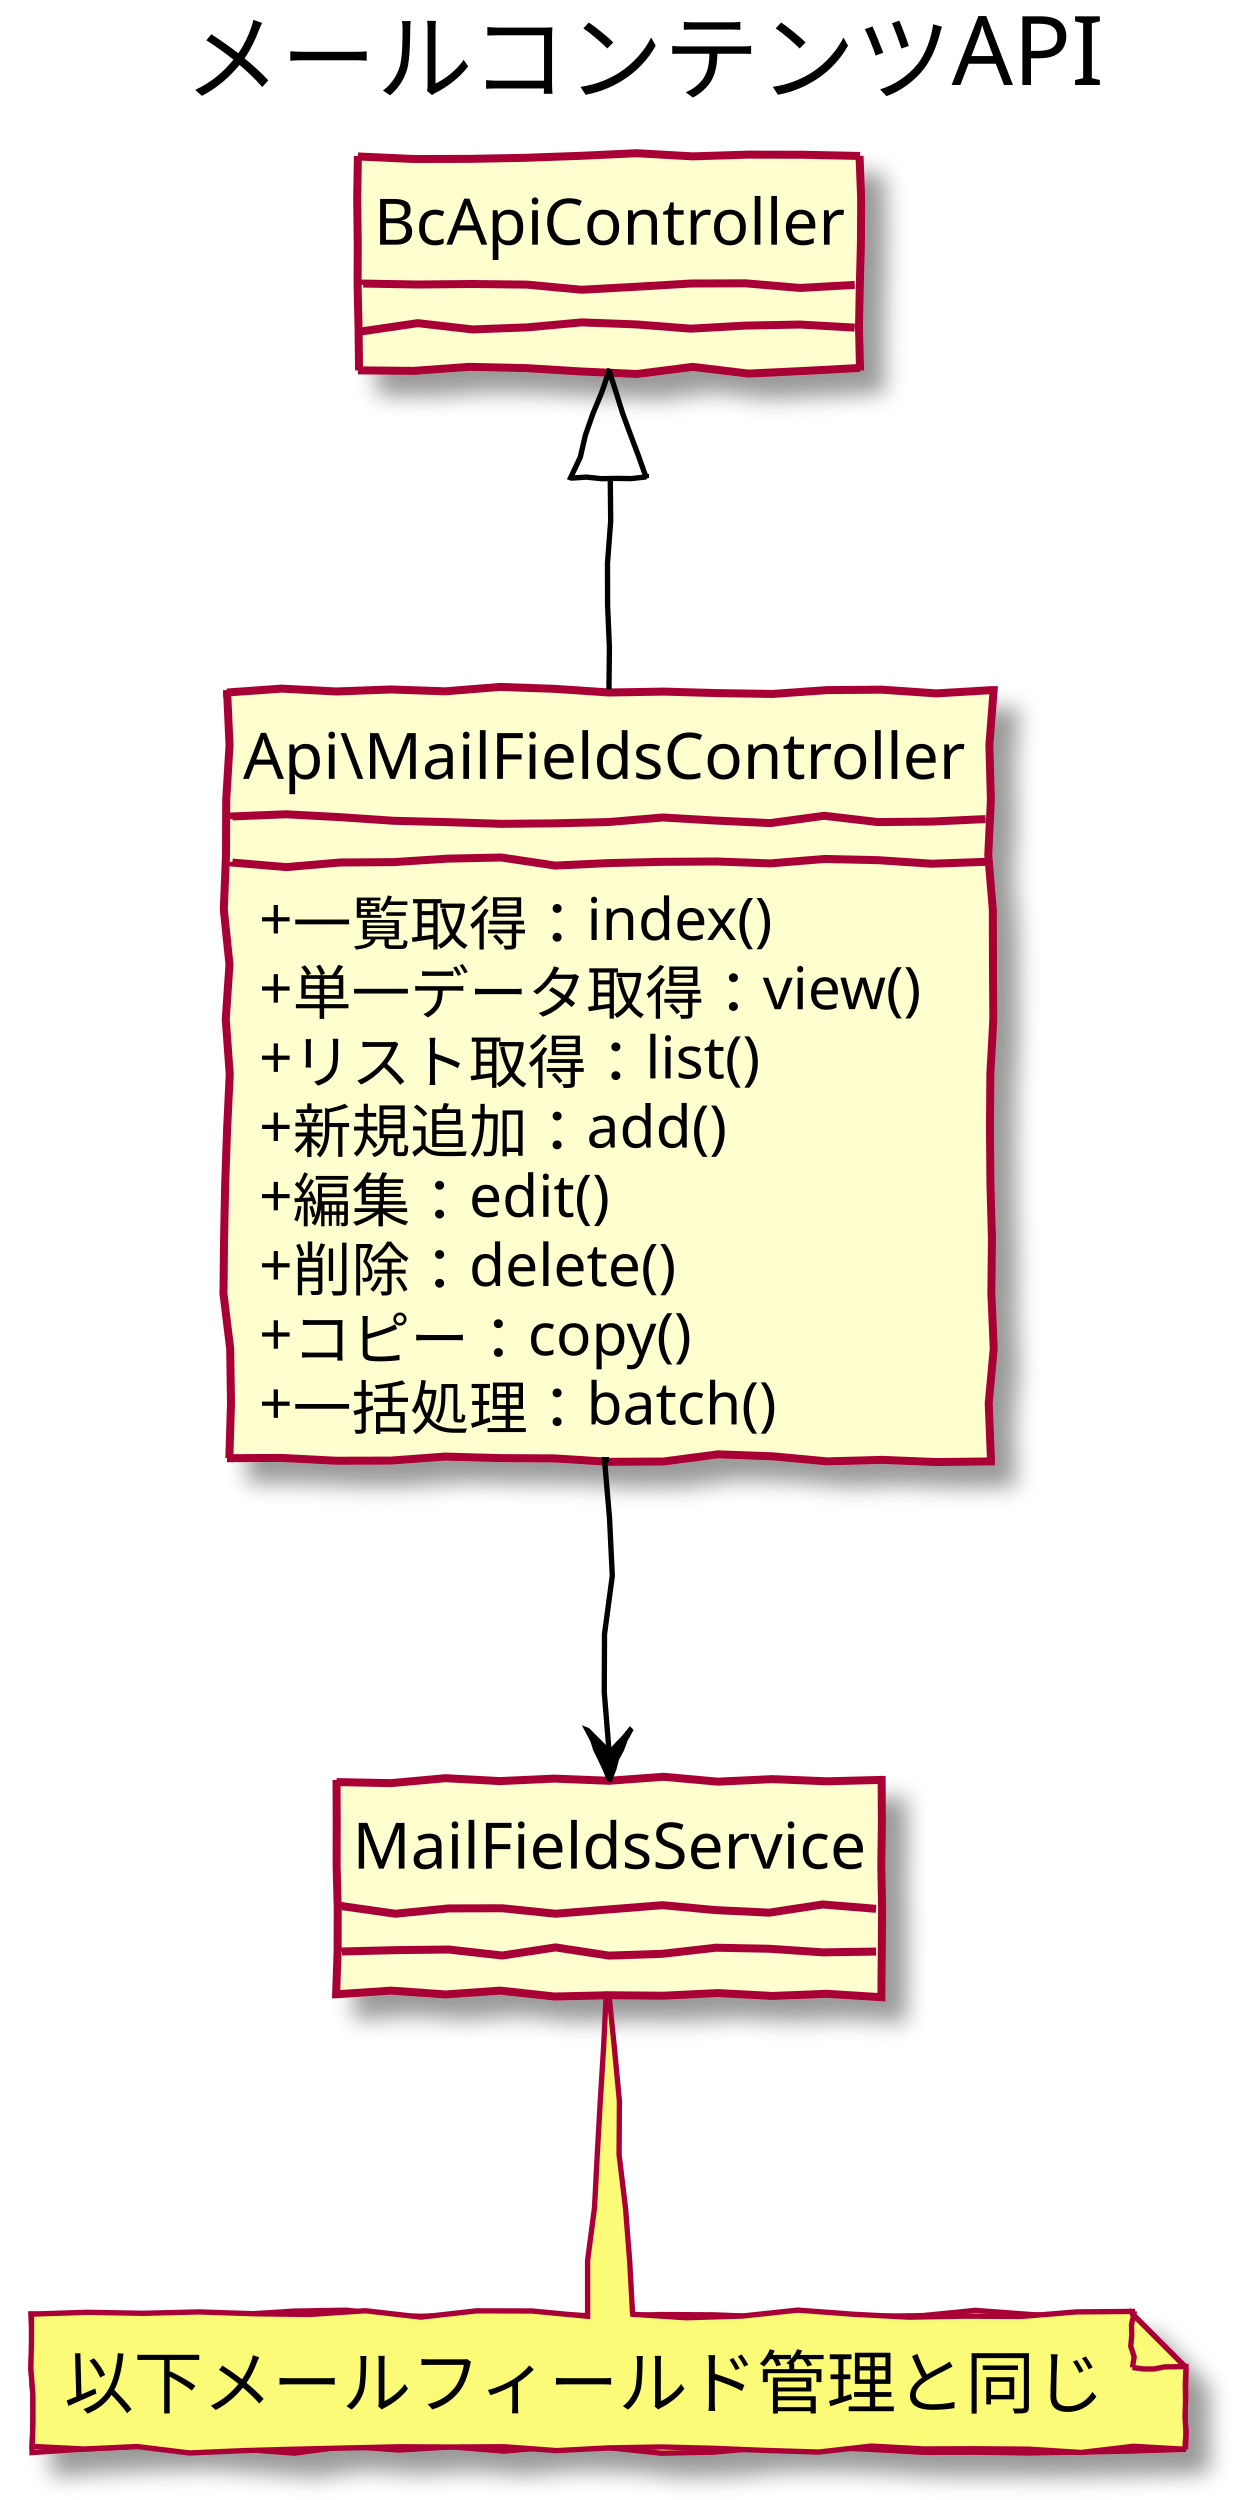
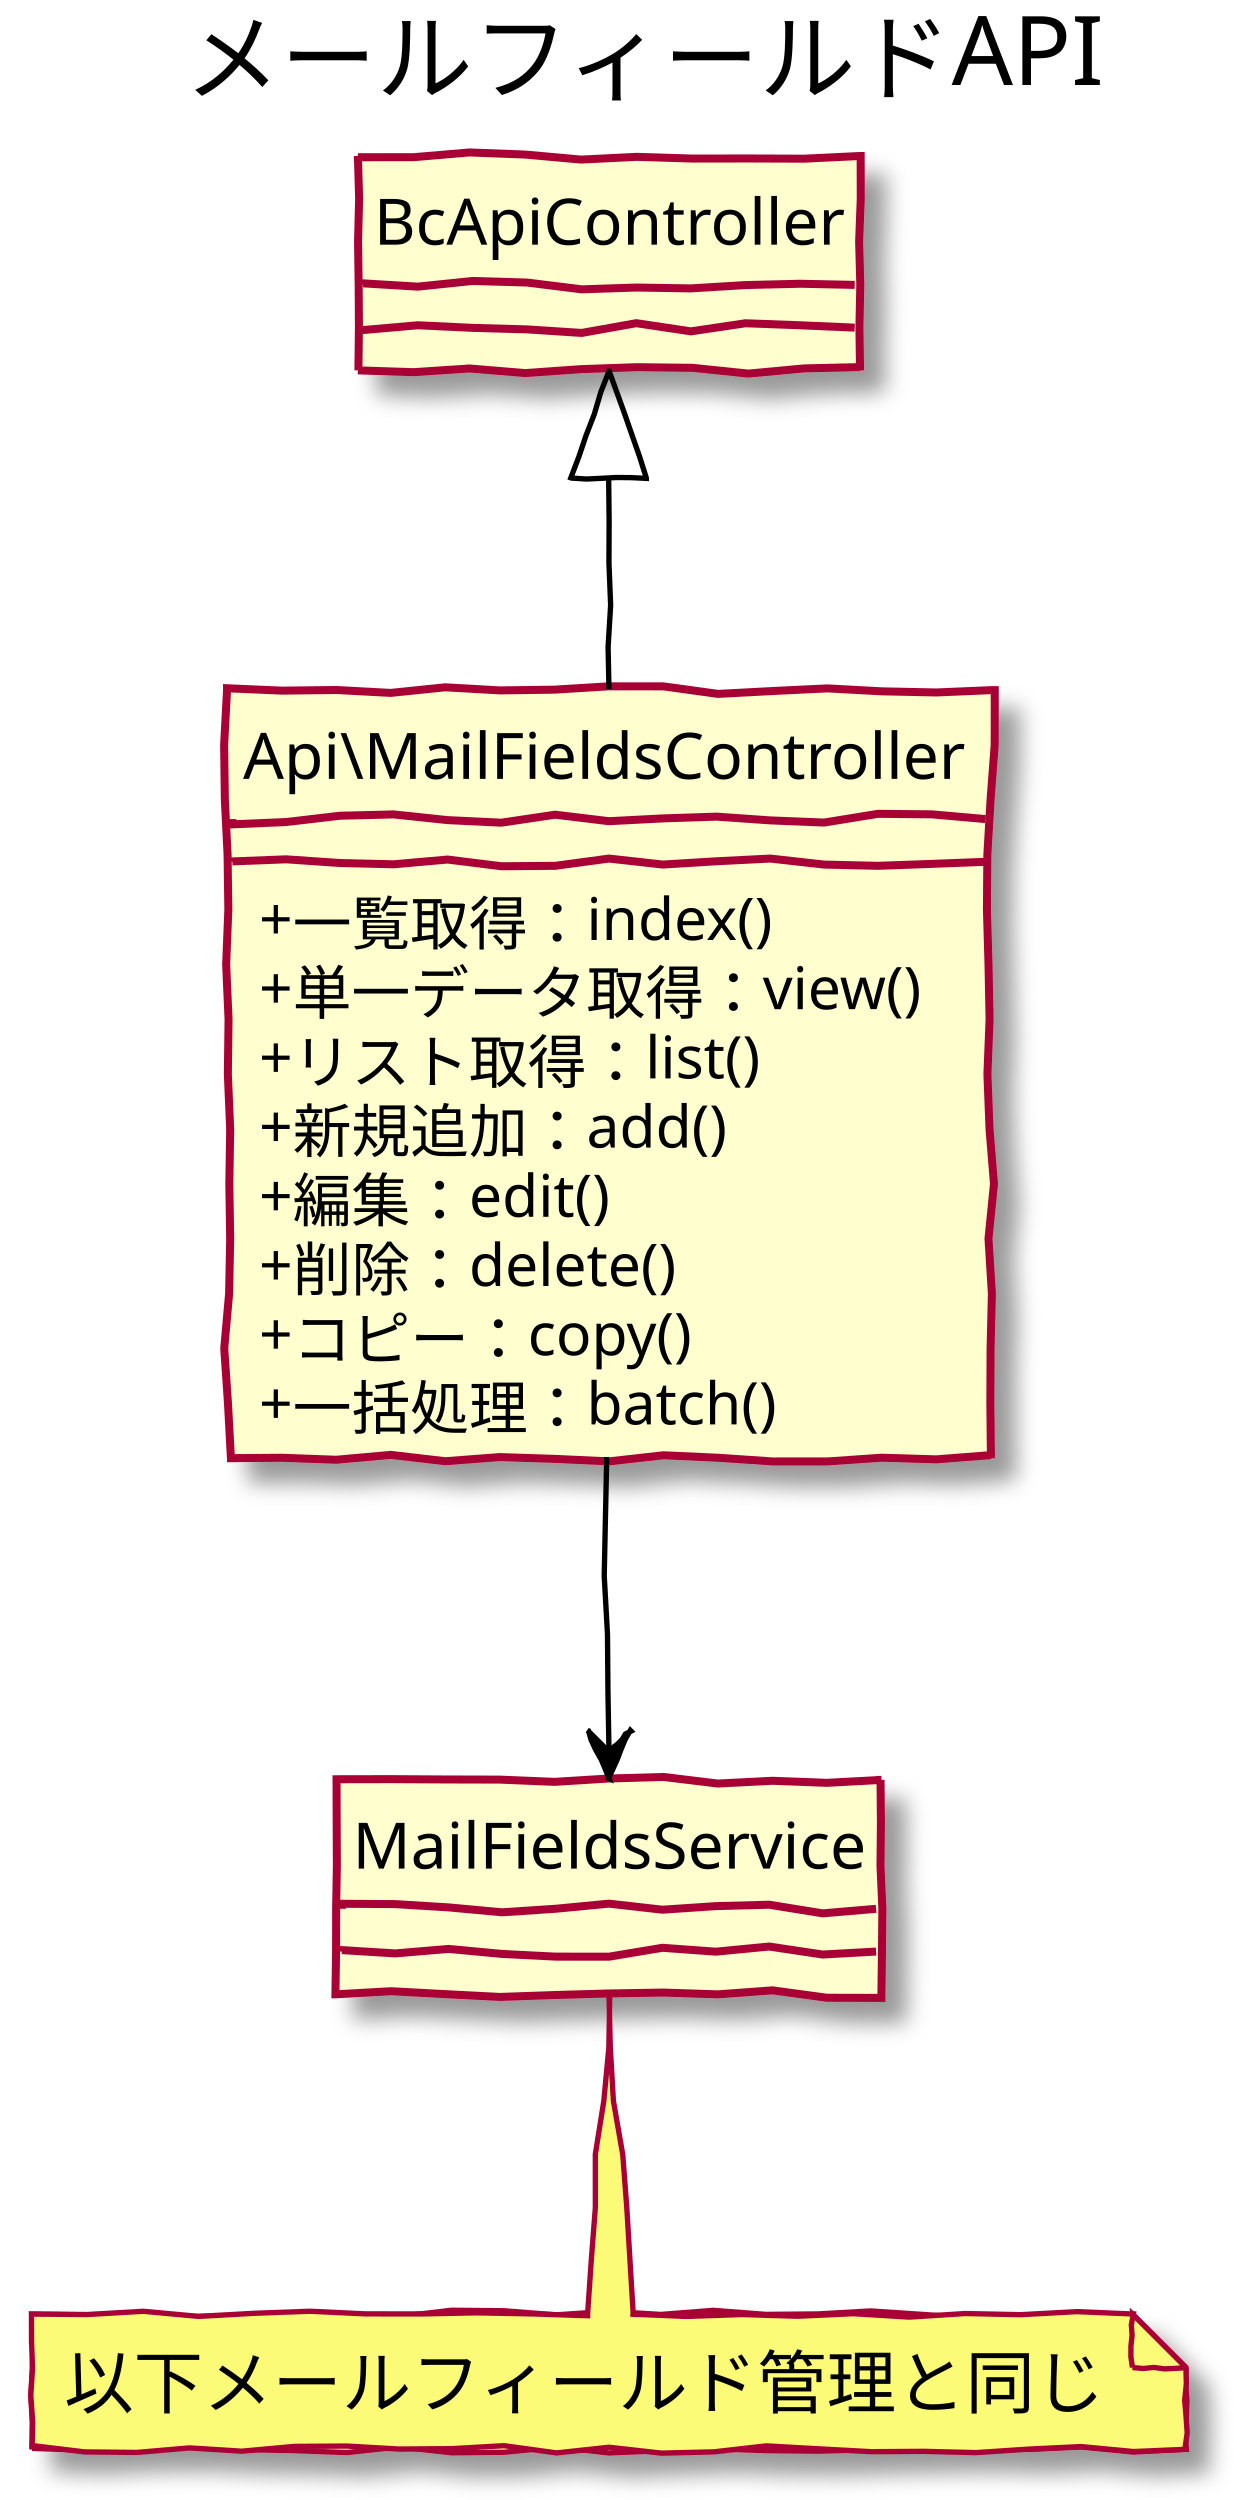
<svg xmlns="http://www.w3.org/2000/svg" contentScriptType="application/ecmascript" contentStyleType="text/css" height="468px" preserveAspectRatio="none" style="width:231px;height:468px;" version="1.1" viewBox="0 0 231 468" width="231px" zoomAndPan="magnify">
  <defs>
-     <filter height="300%" id="flckcif" width="300%" x="-1" y="-1">
+     <filter height="300%" id="fjwvfum" width="300%" x="-1" y="-1">
      <feGaussianBlur result="blurOut" stdDeviation="2.0" />
      <feColorMatrix in="blurOut" result="blurOut2" type="matrix" values="0 0 0 0 0 0 0 0 0 0 0 0 0 0 0 0 0 0 .4 0" />
      <feOffset dx="4.0" dy="4.0" in="blurOut2" result="blurOut3" />
      <feBlend in="SourceGraphic" in2="blurOut3" mode="normal" />
    </filter>
  </defs>
  <g>
-     <text fill="#000000" font-family="sans-serif" font-size="18" lengthAdjust="spacingAndGlyphs" textLength="171" x="34.5" y="17.402">メールコンテンツAPI</text>
-     <polygon fill="#FEFECE" filter="url(#flckcif)" points="42.5,129.199,42.5,129.64,52.714,128.907,62.929,129.446,73.143,129.067,83.357,129.417,93.571,128.591,103.786,128.947,114,129.636,124.214,129.467,134.429,129.751,144.643,129.905,154.857,129.185,165.071,129.107,175.286,129.804,185.5,129.199,186.008,129.199,185.214,139.469,185.497,149.738,185.004,160.008,185.856,170.277,185.886,180.547,185.95,190.816,185.397,201.086,185.322,211.356,185.411,221.625,185.691,231.894,185.583,242.164,186.029,252.434,185.088,262.703,185.5,272.973,185.5,273.58,175.286,273.697,165.071,273.287,154.857,273.571,144.643,272.624,134.429,272.25,124.214,273.596,114,273.656,103.786,273.01,93.571,272.957,83.357,272.671,73.143,273.423,62.929,273.45,52.714,272.924,42.5,272.973,42.928,272.973,43.241,262.703,43.089,252.434,41.831,242.164,41.945,231.894,42.154,221.625,42.515,211.356,43.005,201.086,42.259,190.816,42.959,180.547,41.893,170.277,42.308,160.008,42.347,149.738,42.969,139.469,42.5,129.199" style="stroke: #A80036; stroke-width: 1.5;" />
+     <text fill="#000000" font-family="sans-serif" font-size="18" lengthAdjust="spacingAndGlyphs" textLength="171" x="34.5" y="17.402">メールフィールドAPI</text>
+     <polygon fill="#FEFECE" filter="url(#fjwvfum)" points="42.5,129.199,42.5,128.84,52.714,129.287,62.929,129.166,73.143,129.711,83.357,128.661,93.571,129.244,103.786,129.104,114,128.476,124.214,128.489,134.429,129.898,144.643,129.358,154.857,128.866,165.071,129.417,175.286,129.629,185.5,129.199,186.216,129.199,186.204,139.469,185.431,149.738,184.833,160.008,184.754,170.277,185.048,180.547,185.249,190.816,184.845,201.086,185.239,211.356,186.072,221.625,185.044,231.894,185.683,242.164,185.437,252.434,185.393,262.703,185.5,272.973,185.5,272.397,175.286,273.193,165.071,272.882,154.857,273.581,144.643,273.582,134.429,272.892,124.214,272.424,114,273.57,103.786,273.096,93.571,272.765,83.357,273.541,73.143,272.354,62.929,273.267,52.714,272.891,42.5,272.973,43.228,272.973,42.677,262.703,41.979,252.434,42.89,242.164,43.09,231.894,42.932,221.625,43.09,211.356,42.653,201.086,42.785,190.816,42.338,180.547,42.744,170.277,42.602,160.008,42.094,149.738,41.955,139.469,42.5,129.199" style="stroke: #A80036; stroke-width: 1.5;" />
    <text fill="#000000" font-family="sans-serif" font-size="12" lengthAdjust="spacingAndGlyphs" textLength="137" x="45.5" y="145.801">Api\MailFieldsController</text>
-     <path d="M43.5,153.332 L43.5,152.835 L53.571,152.435 L63.643,152.971 L73.714,153.652 L83.786,153.903 L93.857,154.226 L103.929,154.125 L114,153.885 L124.071,153.034 L134.143,153.617 L144.214,154.085 L154.286,152.715 L164.357,153.892 L174.429,153.797 L184.5,153.332 " fill="#FEFECE" style="stroke: #A80036; stroke-width: 1.5;" />
-     <path d="M43.5,161.332 L43.5,161.476 L53.571,162.324 L63.643,161.462 L73.714,161.387 L83.786,160.735 L93.857,160.524 L103.929,162.036 L114,161.567 L124.071,161.336 L134.143,161.272 L144.214,161.628 L154.286,160.802 L164.357,161.021 L174.429,161.69 L184.5,161.332 " fill="#FEFECE" style="stroke: #A80036; stroke-width: 1.5;" />
+     <path d="M43.5,153.332 L43.5,154.318 L53.571,153.886 L63.643,152.707 L73.714,152.458 L83.786,153.525 L93.857,154.006 L103.929,152.511 L114,153.728 L124.071,153.206 L134.143,152.875 L144.214,153.578 L154.286,153.983 L164.357,152.347 L174.429,152.445 L184.5,153.332 " fill="#FEFECE" style="stroke: #A80036; stroke-width: 1.5;" />
+     <path d="M43.5,161.332 L43.5,161.257 L53.571,160.865 L63.643,161.556 L73.714,161.796 L83.786,160.906 L93.857,162.161 L103.929,162.084 L114,160.722 L124.071,161.844 L134.143,161.229 L144.214,160.722 L154.286,161.849 L164.357,162.082 L174.429,161.719 L184.5,161.332 " fill="#FEFECE" style="stroke: #A80036; stroke-width: 1.5;" />
    <text fill="#000000" font-family="sans-serif" font-size="11" lengthAdjust="spacingAndGlyphs" textLength="102" x="48.5" y="175.967">+一覧取得：index()</text>
    <text fill="#000000" font-family="sans-serif" font-size="11" lengthAdjust="spacingAndGlyphs" textLength="128" x="48.5" y="188.922">+単一データ取得：view()</text>
    <text fill="#000000" font-family="sans-serif" font-size="11" lengthAdjust="spacingAndGlyphs" textLength="99" x="48.5" y="201.877">+リスト取得：list()</text>
    <text fill="#000000" font-family="sans-serif" font-size="11" lengthAdjust="spacingAndGlyphs" textLength="92" x="48.5" y="214.832">+新規追加：add()</text>
    <text fill="#000000" font-family="sans-serif" font-size="11" lengthAdjust="spacingAndGlyphs" textLength="70" x="48.5" y="227.787">+編集：edit()</text>
    <text fill="#000000" font-family="sans-serif" font-size="11" lengthAdjust="spacingAndGlyphs" textLength="82" x="48.5" y="240.742">+削除：delete()</text>
    <text fill="#000000" font-family="sans-serif" font-size="11" lengthAdjust="spacingAndGlyphs" textLength="87" x="48.5" y="253.697">+コピー：copy()</text>
    <text fill="#000000" font-family="sans-serif" font-size="11" lengthAdjust="spacingAndGlyphs" textLength="102" x="48.5" y="266.652">+一括処理：batch()</text>
-     <polygon fill="#FEFECE" filter="url(#flckcif)" points="63,333.199,63,333.604,73.2,333.805,83.4,332.875,93.6,333.421,103.8,332.957,114,333.362,124.2,332.614,134.4,333.528,144.6,333.053,154.8,333.461,165,333.199,165.042,333.199,165.088,341.226,164.984,349.252,165.128,357.279,165.068,365.305,165,373.332,165,373.878,154.8,373.243,144.6,373.644,134.4,373.099,124.2,373.6,114,373.512,103.8,373.748,93.6,372.645,83.4,373.363,73.2,372.642,63,373.332,62.922,373.332,63.198,365.305,63.221,357.279,63.015,349.252,63.028,341.226,63,333.199" style="stroke: #A80036; stroke-width: 1.5;" />
+     <polygon fill="#FEFECE" filter="url(#fjwvfum)" points="63,333.199,63,333.075,73.2,333.055,83.4,333.115,93.6,333.143,103.8,333.565,114,332.935,124.2,332.646,134.4,333.879,144.6,333.361,154.8,333.746,165,333.199,164.835,333.199,164.908,341.226,164.828,349.252,165.178,357.279,165.105,365.305,165,373.332,165,374.005,154.8,373.978,144.6,372.592,134.4,373.343,124.2,373.008,114,373.176,103.8,373.47,93.6,373.826,83.4,373.306,73.2,372.754,63,373.332,62.791,373.332,62.916,365.305,62.923,357.279,63.06,349.252,63.026,341.226,63,333.199" style="stroke: #A80036; stroke-width: 1.5;" />
    <text fill="#000000" font-family="sans-serif" font-size="12" lengthAdjust="spacingAndGlyphs" textLength="96" x="66" y="349.801">MailFieldsService</text>
-     <path d="M64,357.332 L64,356.829 L74,358.253 L84,357.254 L94,357.223 L104,358.252 L114,357.443 L124,356.649 L134,357.575 L144,358.051 L154,356.52 L164,357.332 " fill="#FEFECE" style="stroke: #A80036; stroke-width: 1.5;" />
-     <path d="M64,365.332 L64,365.318 L74,365.066 L84,364.953 L94,366.075 L104,364.556 L114,366.091 L124,365.756 L134,364.613 L144,364.806 L154,365.482 L164,365.332 " fill="#FEFECE" style="stroke: #A80036; stroke-width: 1.5;" />
-     <polygon fill="#FEFECE" filter="url(#flckcif)" points="67,29.199,67,29.289,77.444,29.766,87.889,29.739,98.333,29.542,108.778,29.165,119.222,28.681,129.667,29.271,140.111,28.944,150.556,28.971,161,29.199,160.902,29.199,161.211,37.226,161.171,45.252,160.961,53.279,160.808,61.306,161,69.332,161,68.877,150.556,69.441,140.111,69.935,129.667,68.68,119.222,70.012,108.778,69.539,98.333,68.902,87.889,68.673,77.444,69.428,67,69.332,67.215,69.332,67.117,61.306,66.943,53.279,66.968,45.252,66.864,37.226,67,29.199" style="stroke: #A80036; stroke-width: 1.5;" />
+     <path d="M64,357.332 L64,356.385 L74,356.45 L84,357.064 L94,357.984 L104,357.322 L114,356.364 L124,357.497 L134,356.826 L144,356.565 L154,358.179 L164,357.332 " fill="#FEFECE" style="stroke: #A80036; stroke-width: 1.5;" />
+     <path d="M64,365.332 L64,365.061 L74,365.677 L84,364.839 L94,365.777 L104,366.28 L114,366.292 L124,364.627 L134,365.353 L144,364.391 L154,365.888 L164,365.332 " fill="#FEFECE" style="stroke: #A80036; stroke-width: 1.5;" />
+     <polygon fill="#FEFECE" filter="url(#fjwvfum)" points="67,29.199,67,29.435,77.444,29.425,87.889,28.538,98.333,28.935,108.778,29.875,119.222,29.359,129.667,29.683,140.111,29.666,150.556,29.707,161,29.199,161.116,29.199,161.132,37.226,160.828,45.252,161.049,53.279,160.883,61.306,161,69.332,161,68.719,150.556,68.963,140.111,69.939,129.667,68.859,119.222,68.735,108.778,69.104,98.333,69.841,87.889,68.98,77.444,69.672,67,69.332,67.092,69.332,67.191,61.306,67.14,53.279,67.028,45.252,67.227,37.226,67,29.199" style="stroke: #A80036; stroke-width: 1.5;" />
    <text fill="#000000" font-family="sans-serif" font-size="12" lengthAdjust="spacingAndGlyphs" textLength="88" x="70" y="45.801">BcApiController</text>
-     <path d="M68,53.332 L68,53.085 L78.222,53.26 L88.444,53.164 L98.667,53.282 L108.889,54.243 L119.111,53.679 L129.333,53.074 L139.556,53.037 L149.778,53.905 L160,53.332 " fill="#FEFECE" style="stroke: #A80036; stroke-width: 1.5;" />
-     <path d="M68,61.332 L68,61.99 L78.222,60.495 L88.444,61.67 L98.667,61.286 L108.889,60.351 L119.111,60.731 L129.333,61.527 L139.556,60.952 L149.778,60.756 L160,61.332 " fill="#FEFECE" style="stroke: #A80036; stroke-width: 1.5;" />
-     <polygon fill="#FBFB77" filter="url(#flckcif)" points="6,433.199,5.791,433.199,6.053,438.261,5.779,443.323,6.162,448.385,6.173,453.448,6,458.51,6,459.125,15.818,458.459,25.636,457.974,35.455,457.789,45.273,458.499,55.091,459.242,64.909,457.93,74.727,458.654,84.546,458.05,94.364,458.863,104.182,457.985,114,458.207,123.818,459.246,133.636,459.048,143.454,458.158,153.273,458.097,163.091,458.524,172.909,459.075,182.727,459.053,192.546,459.202,202.364,459.032,212.182,458.828,222,458.51,221.932,458.51,222.037,455.448,221.832,452.385,221.943,449.323,221.951,446.261,222,443.199,222.082,443.281,220.158,441.357,218.008,439.208,216.014,437.213,213.997,435.197,212,433.199,212,433.499,202.19,433.878,192.381,433.237,182.571,432.5,172.762,433.479,162.952,433.642,153.143,433.509,143.333,433.719,133.524,433.334,123.714,433.283,113.905,433.558,104.095,433.337,94.286,432.989,84.476,433.552,74.667,433.635,64.857,432.468,55.048,432.639,45.238,433.267,35.429,432.968,25.619,433.757,15.809,433.792,6,433.199" style="stroke: #A80036; stroke-width: 1.0;" />
-     <polygon fill="#FBFB77" points="6,433.199,5.89,433.199,5.889,438.261,5.776,443.323,6.163,448.385,6.176,453.448,6,458.51,6,457.97,15.818,458.452,25.636,457.992,35.455,459.194,45.273,458.768,55.091,458.49,64.909,458.26,74.727,458.038,84.546,458.082,94.364,458.024,104.182,458.753,114,458.241,123.818,458.07,133.636,458.328,143.454,458.724,153.273,459.02,163.091,457.906,172.909,458.442,182.727,458.405,192.546,458.481,202.364,459.103,212.182,457.943,222,458.51,221.814,458.51,221.996,455.448,221.842,452.385,221.93,449.323,221.889,446.261,222,443.199,222.155,443.354,220.095,441.294,217.879,439.078,216.066,437.265,213.857,435.056,212,433.199,212,432.7,201.556,432.786,191.111,433.641,180.667,433.579,170.222,433.773,159.778,433.228,149.333,432.453,138.889,433.567,128.444,433.884,118,433.199,118.422,433.228,117.877,423.267,117.091,413.291,115.89,403.287,115.957,393.368,115.017,383.381,114,373.389,113.486,373.355,112.987,383.334,112.373,393.306,111.811,403.282,111.291,413.26,109.997,423.186,110,433.199,110,433.606,99.6,432.619,89.2,432.587,78.8,433.763,68.4,432.57,58,433.268,47.6,433.13,37.2,432.79,26.8,433.051,16.4,432.862,6,433.199" style="stroke: #A80036; stroke-width: 1.0;" />
-     <path d="M212,433.199 L212.256,433.199 L211.819,435.199 L211.862,437.199 L211.674,439.199 L212.311,441.199 L212,443.199 " fill="#FBFB77" style="stroke: #A80036; stroke-width: 1.0;" />
-     <path d="M222,443.199 L222,443.015 L220,443.052 L218,443.079 L216,443.481 L214,443.464 L212,443.199 " fill="#FBFB77" style="stroke: #A80036; stroke-width: 1.0;" />
+     <path d="M68,53.332 L68,53.045 L78.222,53.66 L88.444,52.596 L98.667,52.892 L108.889,54.163 L119.111,53.828 L129.333,53.989 L139.556,53.364 L149.778,53.117 L160,53.332 " fill="#FEFECE" style="stroke: #A80036; stroke-width: 1.5;" />
+     <path d="M68,61.332 L68,61.783 L78.222,60.889 L88.444,61.375 L98.667,61.661 L108.889,62.324 L119.111,60.499 L129.333,62.03 L139.556,60.514 L149.778,60.892 L160,61.332 " fill="#FEFECE" style="stroke: #A80036; stroke-width: 1.5;" />
+     <polygon fill="#FBFB77" filter="url(#fjwvfum)" points="6,433.199,5.926,433.199,6.158,438.261,6.051,443.323,5.776,448.385,6.03,453.448,6,458.51,6,458.332,15.818,458.683,25.636,458.205,35.455,458.137,45.273,458.558,55.091,458.751,64.909,459.121,74.727,458.074,84.546,459.168,94.364,459.071,104.182,458.092,114,459.193,123.818,458.783,133.636,458.402,143.454,458.76,153.273,458.857,163.091,458.6,172.909,458.394,182.727,458.304,192.546,458.536,202.364,458.075,212.182,459.026,222,458.51,222.094,458.51,221.827,455.448,222.101,452.385,222.188,449.323,221.941,446.261,222,443.199,221.893,443.092,220.049,441.248,217.853,439.053,216.04,437.24,214.119,435.318,212,433.199,212,433.86,202.19,433.779,192.381,433.451,182.571,433.938,172.762,433.259,162.952,432.608,153.143,433.168,143.333,433.253,133.524,432.495,123.714,433.261,113.905,432.667,104.095,433.341,94.286,432.569,84.476,432.48,74.667,433.642,64.857,433.837,55.048,433.815,45.238,433.524,35.429,433.663,25.619,433.198,15.809,433.324,6,433.199" style="stroke: #A80036; stroke-width: 1.0;" />
+     <polygon fill="#FBFB77" points="6,433.199,5.888,433.199,5.896,438.261,6.098,443.323,5.765,448.385,6.124,453.448,6,458.51,6,457.805,15.818,458.993,25.636,459.094,35.455,458.248,45.273,458.864,55.091,457.964,64.909,457.899,74.727,458.462,84.546,458.389,94.364,457.833,104.182,459.185,114,458.124,123.818,459.224,133.636,458.986,143.454,457.864,153.273,458.423,163.091,458.954,172.909,458.891,182.727,459.128,192.546,458.474,202.364,457.998,212.182,458.927,222,458.51,221.797,458.51,222.241,455.448,222.029,452.385,221.769,449.323,222.082,446.261,222,443.199,222.069,443.268,220.093,441.292,217.944,439.143,216.034,437.233,213.913,435.112,212,433.199,212,433.178,201.556,432.736,191.111,433.309,180.667,433.094,170.222,433.762,159.778,433.122,149.333,433.599,138.889,433.284,128.444,433.635,118,433.199,118.548,433.236,117.938,423.271,117.339,413.308,116.579,403.333,114.83,393.292,114.25,383.33,114,373.389,114.147,373.399,113.972,383.4,113.03,393.35,111.447,403.257,111.449,413.27,110.679,423.232,110,433.199,110,433.501,99.6,433.161,89.2,432.963,78.8,433.173,68.4,433.157,58,432.664,47.6,433.047,37.2,433.628,26.8,432.672,16.4,433.278,6,433.199" style="stroke: #A80036; stroke-width: 1.0;" />
+     <path d="M212,433.199 L212.166,433.199 L211.786,435.199 L211.927,437.199 L211.711,439.199 L211.7,441.199 L212,443.199 " fill="#FBFB77" style="stroke: #A80036; stroke-width: 1.0;" />
+     <path d="M222,443.199 L222,443.223 L220,443.367 L218,443.455 L216,443.186 L214,443.383 L212,443.199 " fill="#FBFB77" style="stroke: #A80036; stroke-width: 1.0;" />
    <text fill="#000000" font-family="sans-serif" font-size="13" lengthAdjust="spacingAndGlyphs" textLength="195" x="12" y="450.768">以下メールフィールド管理と同じ</text>
-     <path d="M114,273.249 L113.162,273.249 L114.1,284.131 L114.623,295.013 L113.164,305.895 L113.118,316.777 L114,327.659 " fill="none" style="stroke: #000000; stroke-width: 1.0;" />
-     <polygon fill="#000000" points="114,332.929,114.177,333.008,114.898,331.173,115.404,329.242,116.344,327.504,117.037,325.657,118,323.929,117.95,323.879,117.247,324.776,116.501,325.63,115.7,326.429,114.94,327.269,114,327.929,113.846,327.776,113.308,327.237,112.484,326.413,111.722,325.652,110.769,324.699,110,323.929,109.996,323.928,110.993,325.815,111.52,327.494,112.424,329.34,113.291,331.17,114,332.929" style="stroke: #000000; stroke-width: 1.0;" />
-     <path d="M114,89.719 L114.246,89.719 L114.321,97.575 L113.724,105.431 L113.741,113.287 L114.081,121.143 L114,128.999 " fill="none" style="stroke: #000000; stroke-width: 1.0;" />
-     <polygon fill="none" points="107,89.499,106.814,89.434,108.632,85.58,109.596,81.428,110.997,77.428,112.626,73.508,114,69.499,114.081,69.528,115.339,73.478,116.57,77.419,118.055,81.448,119.577,85.491,121,89.499,121,89.273,118.2,89.593,115.4,89.553,112.6,89.61,109.8,89.313,107,89.499" style="stroke: #000000; stroke-width: 1.0;" />
+     <path d="M114,273.249 L113.57,273.249 L113.338,284.131 L113.111,295.013 L113.72,305.895 L113.809,316.777 L114,327.659 " fill="none" style="stroke: #000000; stroke-width: 1.0;" />
+     <polygon fill="#000000" points="114,332.929,113.909,332.889,114.756,331.11,115.567,329.315,116.265,327.469,117.023,325.65,118,323.929,118.136,324.065,117.079,324.609,116.481,325.61,115.691,326.42,114.785,327.114,114,327.929,114.098,328.027,113.057,326.986,112.396,326.325,111.675,325.604,110.913,324.843,110,323.929,110.174,324.006,110.636,325.656,111.47,327.471,112.552,329.397,113.312,331.179,114,332.929" style="stroke: #000000; stroke-width: 1.0;" />
+     <path d="M114,89.719 L113.942,89.719 L114.028,97.575 L113.995,105.431 L114.312,113.287 L113.835,121.143 L114,128.999 " fill="none" style="stroke: #000000; stroke-width: 1.0;" />
+     <polygon fill="none" points="107,89.499,106.86,89.45,108.369,85.489,109.725,81.473,111.258,77.52,112.453,73.448,114,69.499,114.049,69.516,115.51,73.538,116.96,77.555,118.35,81.552,119.752,85.552,121,89.499,121,89.555,118.2,89.414,115.4,89.387,112.6,89.539,109.8,89.674,107,89.499" style="stroke: #000000; stroke-width: 1.0;" />
  </g>
</svg>
